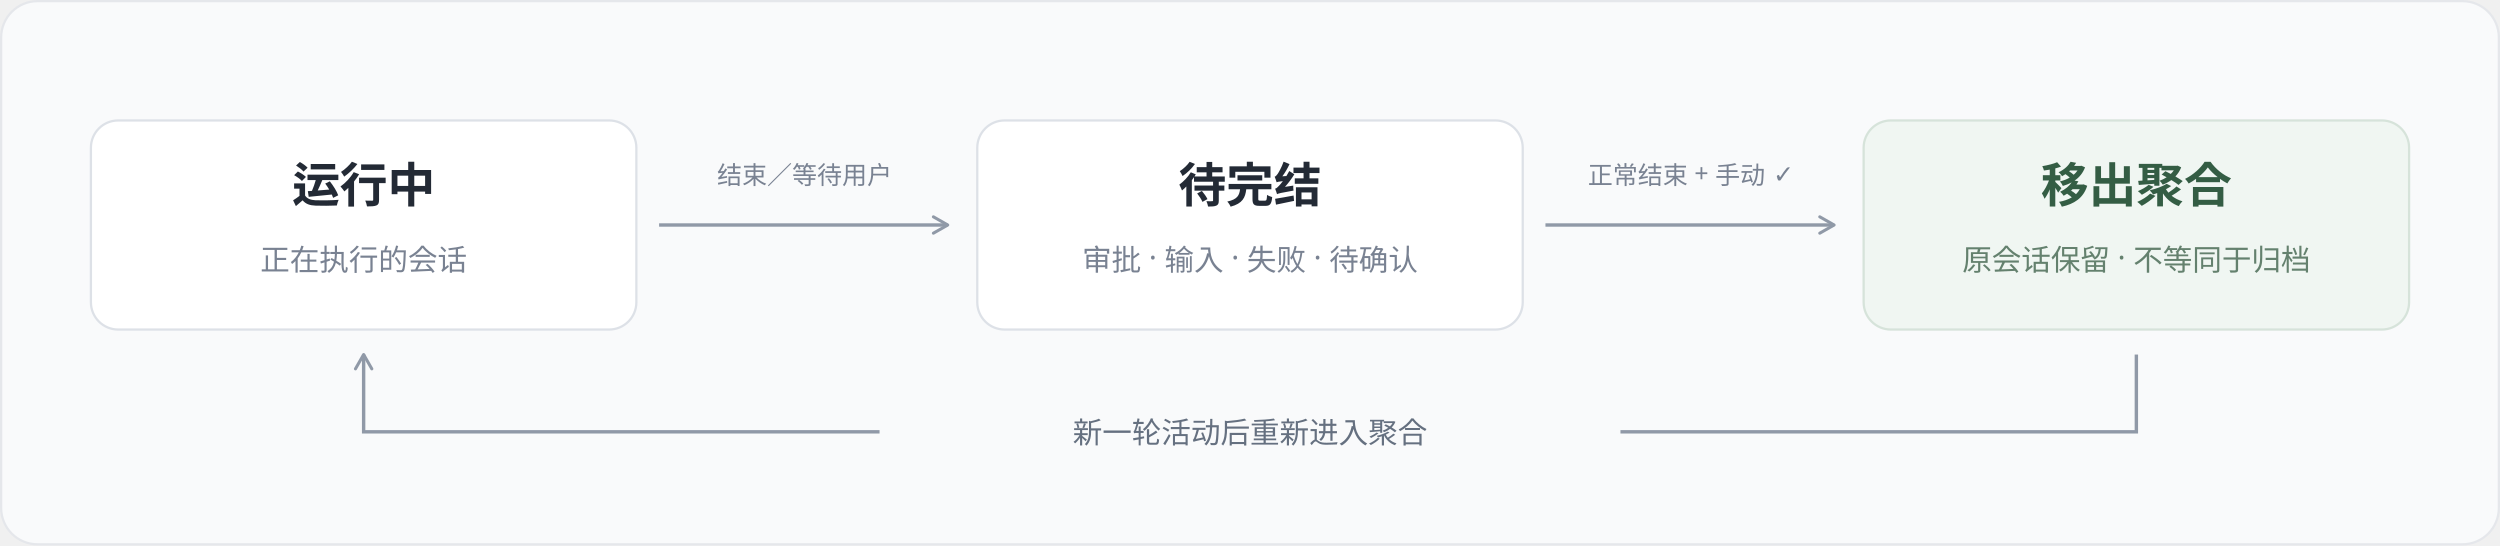
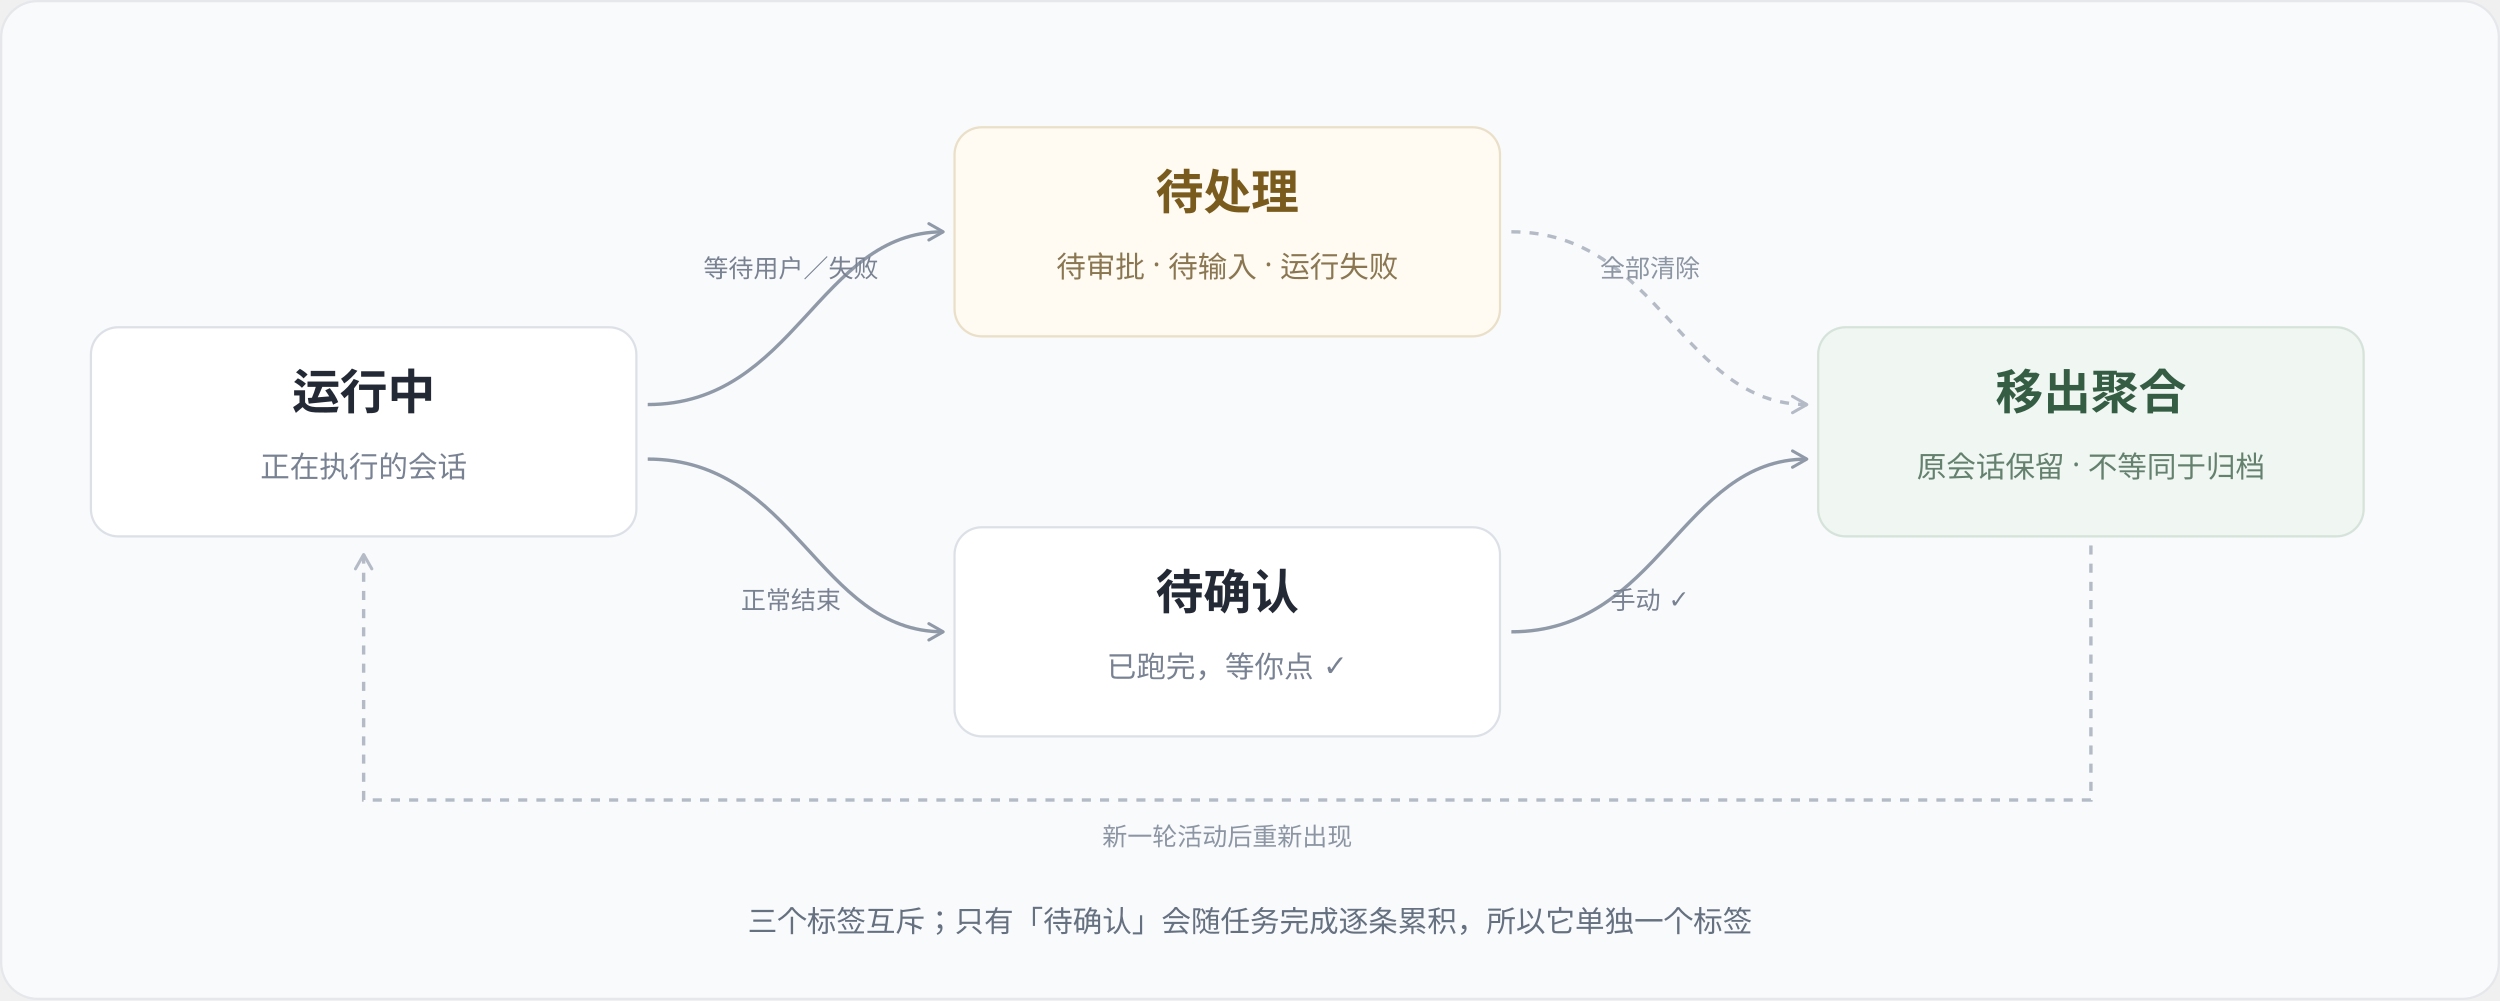
- <svg xmlns="http://www.w3.org/2000/svg" width="1100" height="240" viewBox="0 0 1100 240" fill="none" role="img" aria-labelledby="title desc">
+ <svg xmlns="http://www.w3.org/2000/svg" width="1100" height="440" viewBox="0 0 1100 440" fill="none" role="img" aria-labelledby="title desc">
  <defs>
    <marker id="arrow" viewBox="0 0 10 10" refX="8" refY="5" markerWidth="6" markerHeight="6" orient="auto-start-reverse">
      <path d="m1 1 7 4-7 4" stroke="#9099A7" stroke-width="1.5" stroke-linecap="round" stroke-linejoin="round" />
    </marker>
+     <marker id="arrowDash" viewBox="0 0 10 10" refX="8" refY="5" markerWidth="6" markerHeight="6" orient="auto-start-reverse">
+       <path d="m1 1 7 4-7 4" stroke="#B4BBC6" stroke-width="1.5" stroke-linecap="round" stroke-linejoin="round" />
+     </marker>
  </defs>
-   <rect x=".5" y=".5" width="1099" height="239" rx="16" fill="#F9FAFB" stroke="#E5E7EB" />
+   <rect x=".5" y=".5" width="1099" height="439" rx="16" fill="#F9FAFB" stroke="#E5E7EB" />
  <g font-family="'Segoe UI','Microsoft YaHei',sans-serif" text-anchor="middle">
-     <rect x="40" y="53" width="240" height="92" rx="12" fill="white" stroke="#DDE1E7" />
-     <text x="160" y="89" font-size="21" font-weight="600" fill="#232A35">运行中</text>
-     <text x="160" y="119" font-size="13" fill="#798292">正在执行的会话</text>
-     <path d="M290 99h127" stroke="#9099A7" stroke-width="1.5" marker-end="url(#arrow)" />
-     <text x="354" y="81" font-size="11" fill="#798292">结束／等待用户</text>
-     <rect x="430" y="53" width="240" height="92" rx="12" fill="white" stroke="#DDE1E7" />
-     <text x="550" y="89" font-size="21" font-weight="600" fill="#232A35">待完结</text>
-     <text x="550" y="119" font-size="13" fill="#798292">审批 · 输入 · 失败 · 待确认</text>
-     <path d="M680 99h127" stroke="#9099A7" stroke-width="1.5" marker-end="url(#arrow)" />
-     <text x="744" y="81" font-size="11" fill="#798292">正常结束 + 手动 ✓</text>
-     <rect x="820" y="53" width="240" height="92" rx="12" fill="#F0F6F2" stroke="#D6E3DA" />
-     <text x="940" y="89" font-size="21" font-weight="600" fill="#345D44">移出聚合</text>
-     <text x="940" y="119" font-size="13" fill="#64816E">原会话保留 · 不等同于归档</text>
-     <path d="M940 156v34H160v-34" stroke="#9099A7" stroke-width="1.5" marker-end="url(#arrow)" />
-     <rect x="387" y="177" width="326" height="27" rx="6" fill="#F9FAFB" />
-     <text x="550" y="195" font-size="13" fill="#657080">新一轮活动后重新进入聚合</text>
+     <rect x="40" y="144" width="240" height="92" rx="12" fill="white" stroke="#DDE1E7" />
+     <text x="160" y="180" font-size="21" font-weight="600" fill="#232A35">运行中</text>
+     <text x="160" y="210" font-size="13" fill="#798292">正在执行的会话</text>
+     <path d="M285 178C350 178 360 102 415 102" stroke="#9099A7" stroke-width="1.5" marker-end="url(#arrow)" />
+     <text x="348" y="122" font-size="11" fill="#798292">等待用户／失败</text>
+     <rect x="420" y="56" width="240" height="92" rx="12" fill="#FFFBF2" stroke="#EADFC8" />
+     <text x="540" y="92" font-size="21" font-weight="600" fill="#7A5B1E">待处理</text>
+     <text x="540" y="122" font-size="13" fill="#8A7752">待审批 · 待输入 · 运行失败</text>
+     <path d="M285 202C350 202 360 278 415 278" stroke="#9099A7" stroke-width="1.5" marker-end="url(#arrow)" />
+     <text x="348" y="268" font-size="11" fill="#798292">正常结束</text>
+     <rect x="420" y="232" width="240" height="92" rx="12" fill="white" stroke="#DDE1E7" />
+     <text x="540" y="268" font-size="21" font-weight="600" fill="#232A35">待确认</text>
+     <text x="540" y="298" font-size="13" fill="#798292">已跑完，等你点 ✓</text>
+     <path d="M665 102C730 102 740 178 795 178" stroke="#B4BBC6" stroke-width="1.5" stroke-dasharray="4 4" marker-end="url(#arrowDash)" />
+     <text x="726" y="122" font-size="11" fill="#8C95A3">全部清除</text>
+     <path d="M665 278C730 278 740 202 795 202" stroke="#9099A7" stroke-width="1.5" marker-end="url(#arrow)" />
+     <text x="726" y="268" font-size="11" fill="#798292">手动 ✓</text>
+     <rect x="800" y="144" width="240" height="92" rx="12" fill="#F0F6F2" stroke="#D6E3DA" />
+     <text x="920" y="180" font-size="21" font-weight="600" fill="#345D44">移出聚合</text>
+     <text x="920" y="210" font-size="13" fill="#64816E">原会话保留 · 不等同于归档</text>
+     <path d="M920 240v112H160v-108" stroke="#B4BBC6" stroke-width="1.5" stroke-dasharray="4 4" marker-end="url(#arrowDash)" />
+     <text x="540" y="372" font-size="11" fill="#8C95A3">新一轮活动后重新出现</text>
+     <text x="550" y="410" font-size="13" fill="#657080">三个标签互斥；只有「待确认」会随任务完成逐条累积，所以它单独一个标签</text>
  </g>
</svg>
